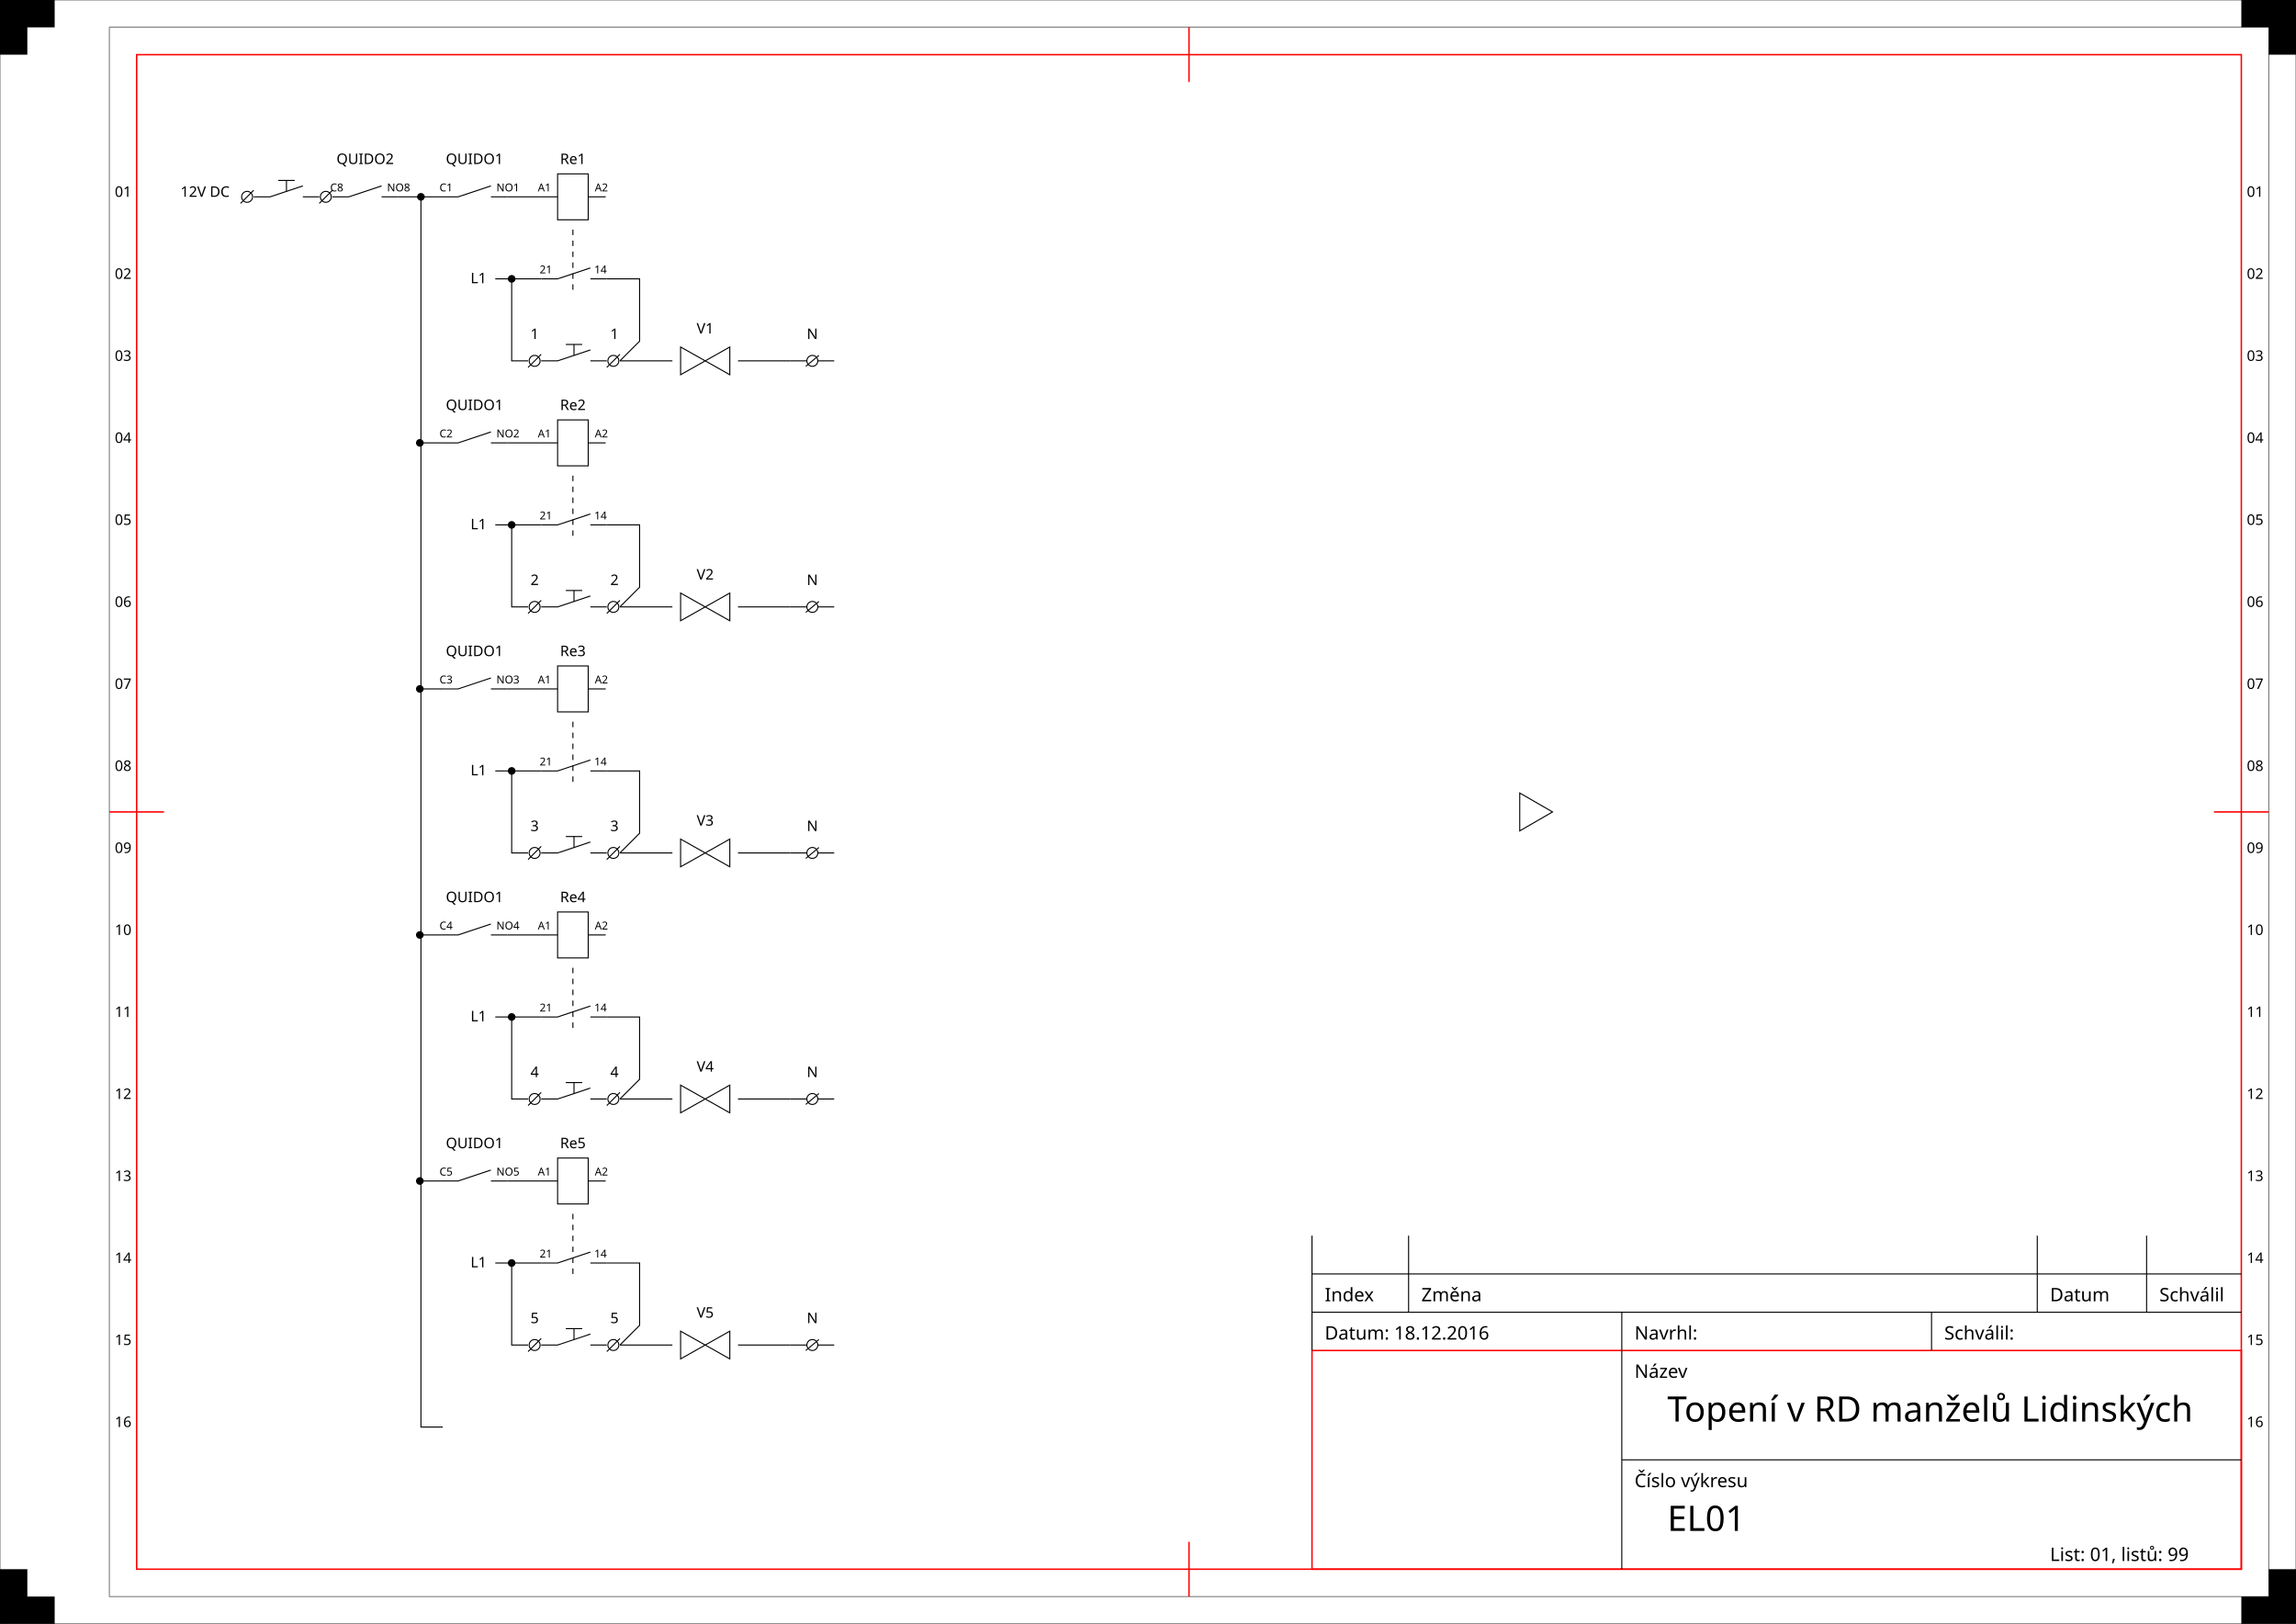
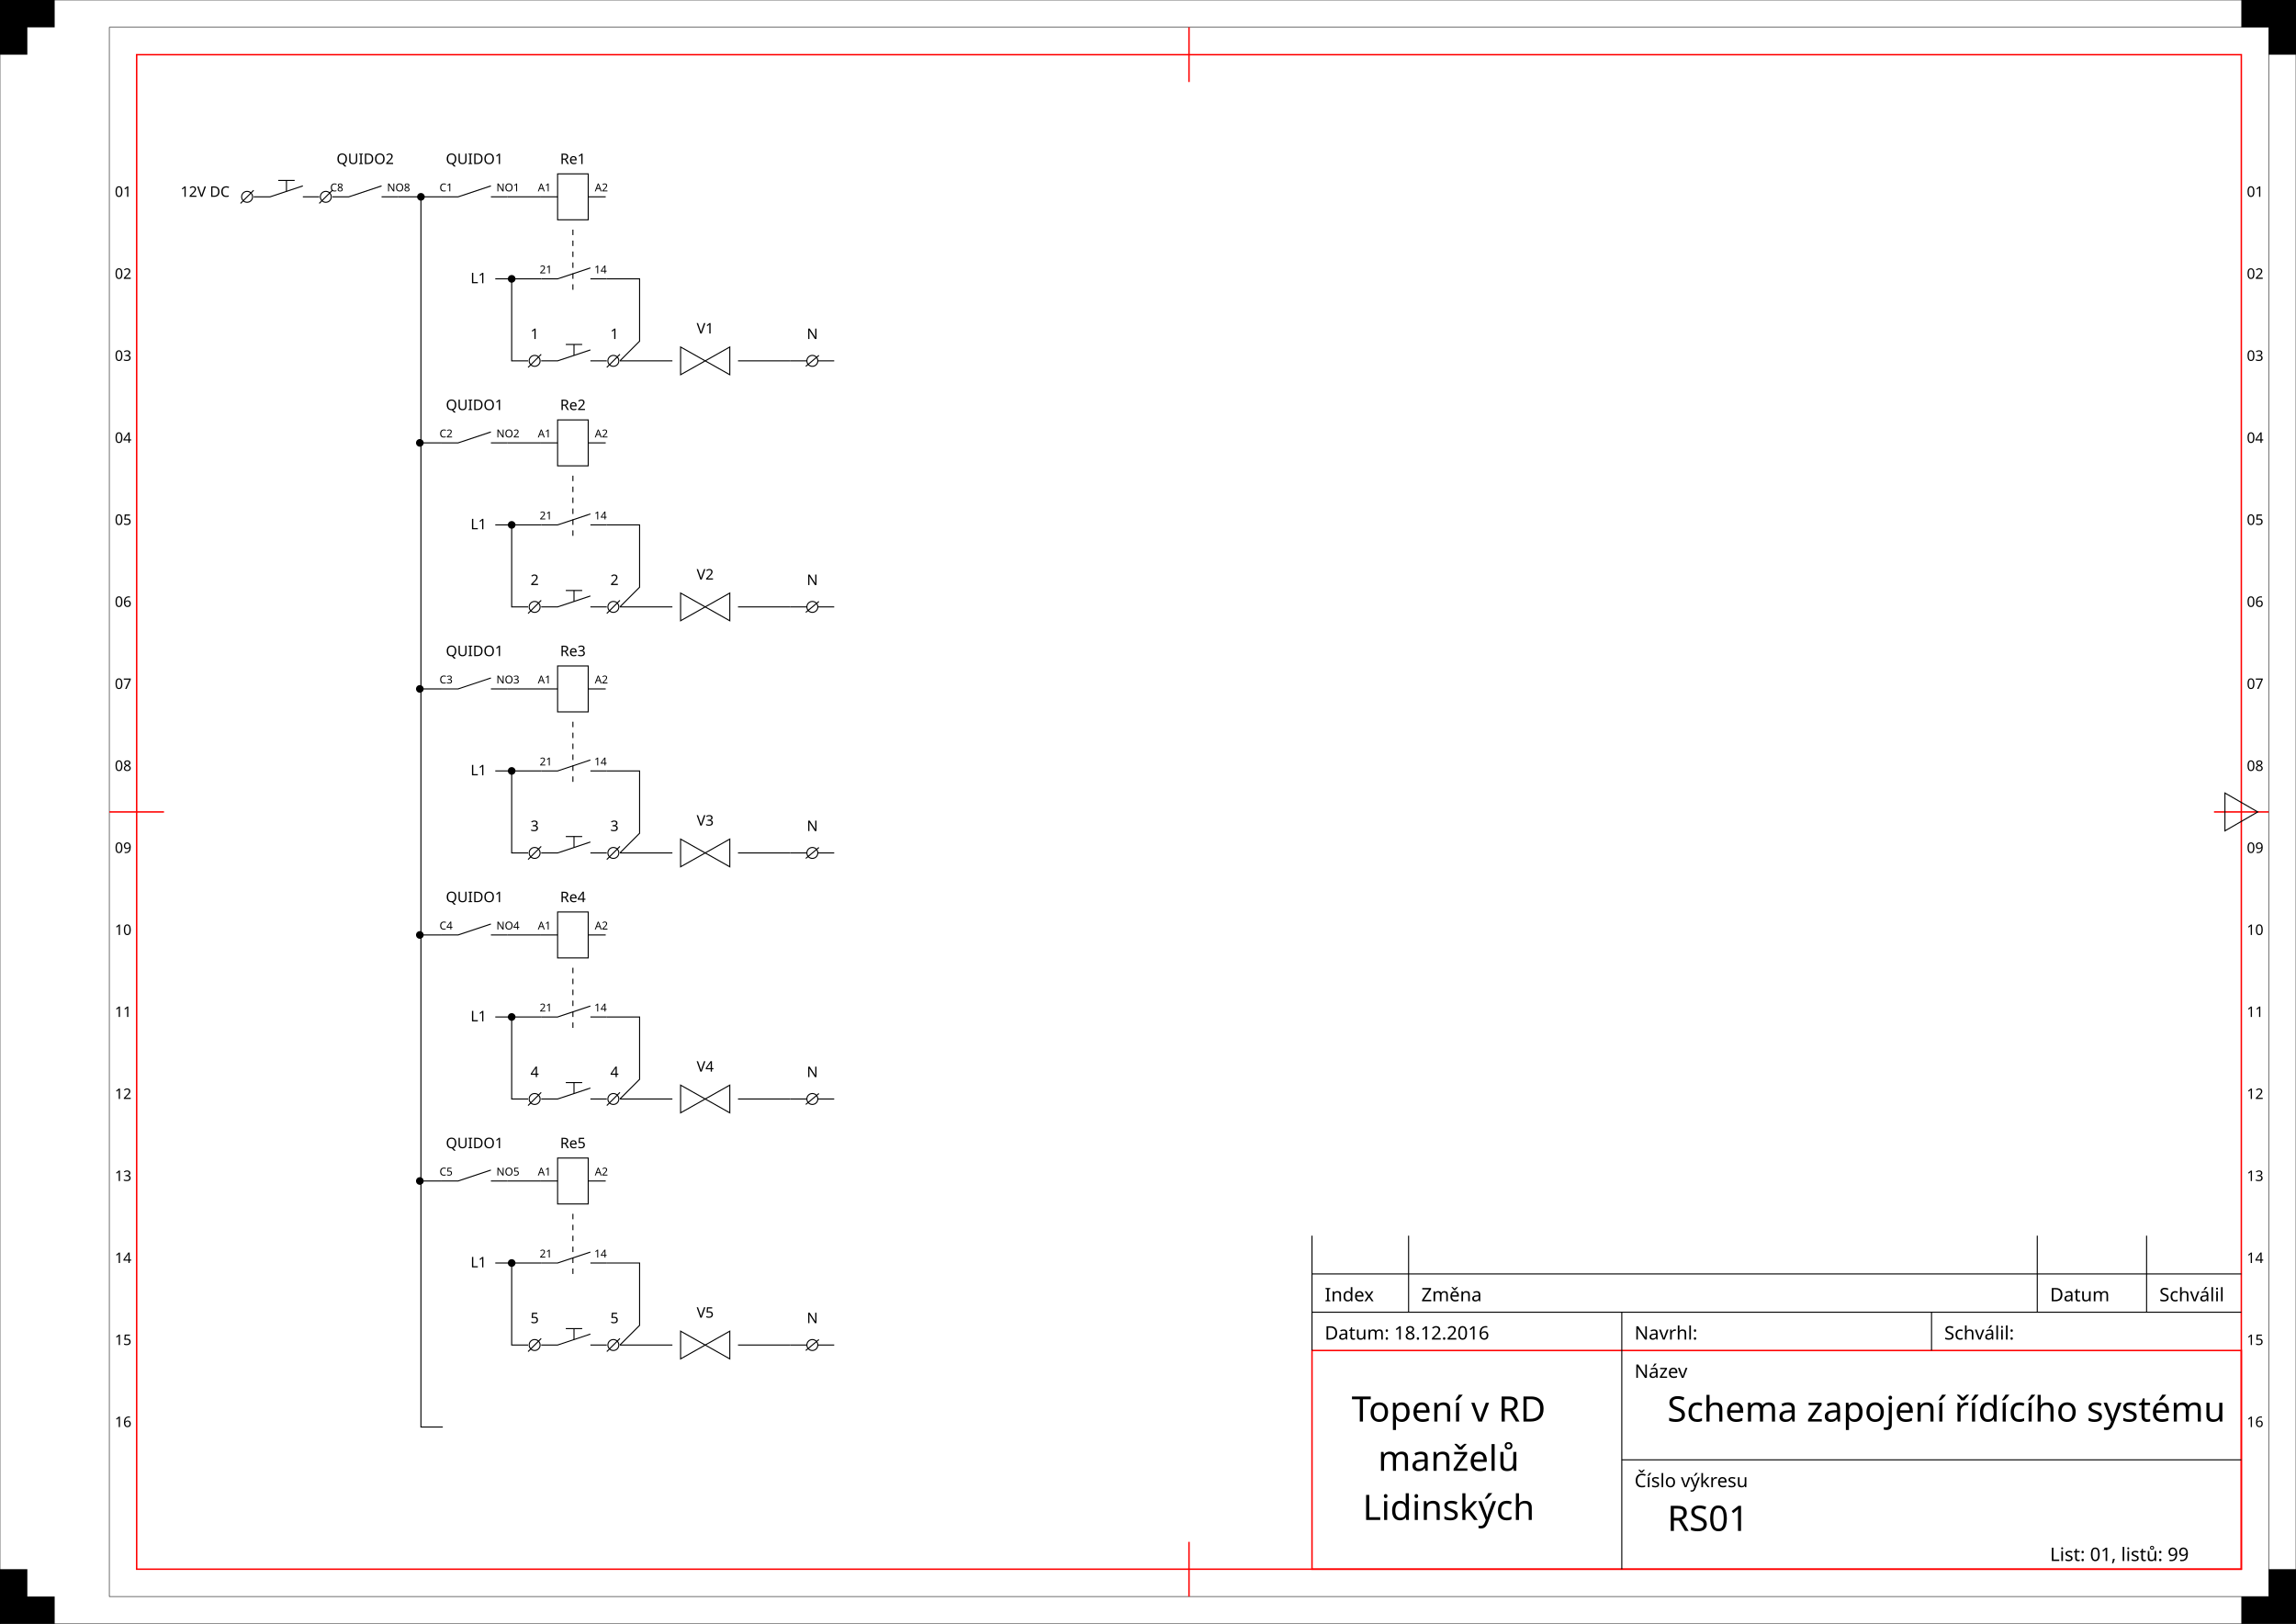
<svg xmlns="http://www.w3.org/2000/svg" xmlns:xlink="http://www.w3.org/1999/xlink" height="297mm" width="420mm" viewBox="0 0 4200 2970">
  <defs>
    <style type="text/css">
      .bold-line {
        stroke: #ff0000;
        stroke-width: 0.7mm;
        fill: none;
      }
      .mid-line {
        stroke: #000000;
        stroke-width: 0.5mm;
        fill: none;
      }
      .thin-line {
        stroke: #000000;
	stroke-width: 0.25mm;
	fill: none;
      }
      .component {
        stroke: #000000;
        stroke-width: 0.5mm;
        fill: none;
      }
      text.component {
        font-size: 15pt;
        font-family: sans-serif;
        fill: black;
        stroke: none;
      }
      .component-frame {
        stroke: none;
        stroke-width: 4;
        fill: none;
      }
      text {
        font-size:20pt;
        font-family:sans-serif;
        fill: black;
        stroke: none;
      }
      .tiny-text {
        font-size: 9mm;
        font-family: sans-serif;
        fill: black;
        stroke: none;
      }
      .small-text {
        font-size: 12mm;
        font-family: sans-serif;
        fill: black;
        stroke: none;
      }
      .mid-text {
        font-size: 17mm;
        font-family: sans-serif;
        fill: black;
        stroke: none;
      }
      .big-text {
        font-size: 25mm;
        font-family: sans-serif;
        fill: black;
        stroke: none;
      }
      .huge-text {
        font-size: 37mm;
        font-family: sans-serif;
        fill: black;
        stroke: none;
      }
      .dash-line {
        stroke-dasharray: 10 10;
      }
    </style>
    <g id="coil" class="component">
      <rect class="component-frame" x="0" y="0" width="120" height="120" />
      <rect x="32" y="18" width="56" height="84" />
      <path d="M0,60 l32,0" />
      <path d="M88,60 l32,0" />
    </g>
    <g id="coil-A12" class="component">
      <use xlink:href="#coil" />
      <text class="component" x="20" y="50" style="text-anchor:end;">A1</text>
      <text class="component" x="100" y="50" style="text-anchor:start;">A2</text>
    </g>
    <g id="contact" class="component">
      <rect class="component-frame" x="0" y="0" width="120" height="120" />
      <path d="M0,60 l30,0 l60,-20" />
      <path d="M90,60 L120,60" />
    </g>
    <g id="contact-switch" class="component">
      <rect class="component-frame" x="0" y="0" width="120" height="120" />
      <path d="M0,60 l30,0 l60,-20" />
      <path d="M90,60 L120,60" />
    </g>
    <g id="terminal-raw" class="component">
      <rect class="component-frame" x="0" y="0" width="24" height="24" />
      <circle cx="12" cy="12" r="10" />
      <path d="M0,24 L24,0" />
    </g>
    <g id="terminal1" class="component">
      <rect class="component-frame" x="0" y="0" width="80" height="120" />
      <circle cx="40" cy="60" r="10" />
      <path d="M28,70 l24,-20" />
      <path d="M0,60 l30,0" />
    </g>
    <g id="terminal" class="component">
      <rect class="component-frame" x="0" y="0" width="80" height="120" />
      <circle cx="40" cy="60" r="10" />
      <path d="M28,70 l24,-20" />
      <path d="M0,60 l30,0" />
      <path d="M50,60 l30,0" />
    </g>
    <g id="valve" class="component">
      <rect class="component-frame" x="0" y="0" width="120" height="120" />
      <path d="M15,85.36 L105,34.64 105,85.36 15,34.64z" />
    </g>
    <g id="spinac" class="component">
      <rect class="component-frame" x="0" y="0" width="168" height="120" />
      <use xlink:href="#contact" x="24" y="0" />
      <use xlink:href="#terminal-raw" x="144" y="48" />
      <use xlink:href="#terminal-raw" x="0" y="48" />
      <path d="M84,50 l0,-20" />
      <path d="M69,30 l30,0" />
    </g>
  </defs>
  <g>
    <rect x="0" y="0" height="2970" width="4200" class="thin-line" />
    <rect x="200" y="50" height="2870" width="3950" class="thin-line" />
    <rect x="250" y="100" height="2770" width="3850" class="bold-line" />
    <path d="M2175,50 l0,100" class="bold-line" />
    <path d="M2175,2920 l0,-100" class="bold-line" />
    <path d="M200,1485 l100,0" class="bold-line" />
    <path d="M4150,1485 l-100,0" class="bold-line" />
-     <path d="M0,0 L60,34.62 L60,-34.62z" class="mid-line" transform="translate(2840,1485)rotate(180)" />
+     <path d="M0,0 L60,34.62 L60,-34.62z" class="mid-line" transform="translate(4130,1485)rotate(180)" />
    <path d="M0,0 100,0 100,50 50,50 50,50 50,100 0,100z" style="stroke:none;fill:#000000;" />
    <path d="M0,0 100,0 100,50 50,50 50,50 50,100 0,100z" style="stroke:none;fill:#000000;" transform="translate(4200,0)rotate(90)" />
    <path d="M0,0 100,0 100,50 50,50 50,50 50,100 0,100z" style="stroke:none;fill:#000000;" transform="translate(0,2970)rotate(270)" />
    <path d="M0,0 100,0 100,50 50,50 50,50 50,100 0,100z" style="stroke:none;fill:#000000;" transform="translate(4200,2970)rotate(180)" />
    <g id="coordinates-vertical" class="tiny-text" transform="translate(210,360)">
      <text x="0" y="0">01</text>
      <text x="0" y="150">02</text>
      <text x="0" y="300">03</text>
      <text x="0" y="450">04</text>
      <text x="0" y="600">05</text>
      <text x="0" y="750">06</text>
      <text x="0" y="900">07</text>
      <text x="0" y="1050">08</text>
      <text x="0" y="1200">09</text>
      <text x="0" y="1350">10</text>
      <text x="0" y="1500">11</text>
      <text x="0" y="1650">12</text>
      <text x="0" y="1800">13</text>
      <text x="0" y="1950">14</text>
      <text x="0" y="2100">15</text>
      <text x="0" y="2250">16</text>
    </g>
    <use xlink:href="#coordinates-vertical" x="3900" y="0" />
  </g>
  <g transform="translate(2400,2470)">
    <rect x="0" y="0" width="1700" height="400" class="bold-line" />
    <path d="M566.7,200 1700,200" class="mid-line" />
    <path d="M566.7,-70 l0,470" class="mid-line" />
    <path d="M0,-70 l1700,0" class="mid-line" />
    <path d="M0,-140 l1700,0" class="mid-line" />
    <path d="M0,-210 l0,210" class="mid-line" />
    <path d="M176.7,-210 l0,140" class="mid-line" />
    <path d="M1326.7,-210 l0,140" class="mid-line" />
    <path d="M1526.7,-210 l0,140" class="mid-line" />
    <path d="M1133.3,-70 l0,70" class="mid-line" />
    <text x="590" y="50" class="tiny-text">Název</text>
-     <text x="650" y="130" class="mid-text">Topení v RD manželů Lidinských</text>
+     <text x="650" y="130" class="mid-text">Schema zapojení řídícího systému</text>
+     <text x="250" y="130" class="mid-text" style="text-anchor:middle;">Topení v RD</text>
+     <text x="250" y="220" class="mid-text" style="text-anchor:middle;">manželů</text>
+     <text x="250" y="310" class="mid-text" style="text-anchor:middle;">Lidinských</text>
    <text x="590" y="250" class="tiny-text">Číslo výkresu</text>
-     <text x="650" y="330" class="mid-text">EL01</text>
+     <text x="650" y="330" class="mid-text">RS01</text>
    <text x="1350" y="385" class="tiny-text">List: 01, listů: 99</text>
    <text x="23.3" y="-20" class="tiny-text">Datum: 18.12.2016</text>
    <text x="590" y="-20" class="tiny-text">Navrhl:</text>
    <text x="1156.6" y="-20" class="tiny-text">Schválil:</text>
    <text x="23.3" y="-90" class="tiny-text">Index</text>
    <text x="200" y="-90" class="tiny-text">Změna</text>
    <text x="1350" y="-90" class="tiny-text">Datum</text>
    <text x="1550" y="-90" class="tiny-text">Schválil</text>
  </g>
  <g transform="translate(300, 0)">
    <g id="rung1" transform="translate(120, 300)">
      <g>
        <text x="0" y="60" style="text-anchor:end;">12V DC</text>
        <g transform="translate(20,0)">
          <use xlink:href="#spinac" x="0" y="0" />
          <g transform="translate(168,0)">
            <use xlink:href="#contact" x="0" y="0" />
            <text class="component" x="20" y="50" style="text-anchor:end;">C8</text>
            <text class="component" x="100" y="50" style="text-anchor:start;">NO8</text>
            <text x="60" y="0" style="text-anchor:middle;">QUIDO2</text>
            <g transform="translate(120,0)">
              <path class="mid-line" d="M0,60 l80,0" />
              <g transform="translate(80,0)" id="part1">
                <use xlink:href="#contact" x="0" y="0" />
                <text class="component" x="20" y="50" style="text-anchor:end;">C1</text>
                <text class="component" x="100" y="50" style="text-anchor:start;">NO1</text>
                <text x="60" y="0" style="text-anchor:middle;">QUIDO1</text>
                <g transform="translate(120,0)">
                  <path class="mid-line" d="M0,60 l60,0" />
                  <g transform="translate(60,0)">
                    <use xlink:href="#coil-A12" x="0" y="0" />
                    <path class="mid-line dash-line" d="M60,120 l0,120" />
                    <text x="60" y="0" style="text-anchor:middle;">Re1</text>
                  </g>
                </g>
              </g>
            </g>
          </g>
        </g>
      </g>
    </g>
    <g transform="translate(120, 450)">
      <g id="part2">
        <g transform="translate(470,0)">
          <text x="0" y="68" style="text-anchor:end;">L1</text>
          <g transform="translate(16,0)">
            <circle cx="30" cy="60" r="7" style="fill:black;" />
            <path class="mid-line" d="M0,60 l84,0" />
            <path class="mid-line" d="M30,60 l0,150 l30,0" />
            <use xlink:href="#contact" x="84" y="0" />
            <text class="component" x="104" y="50" style="text-anchor:end;">21</text>
            <text class="component" x="204" y="50" style="text-anchor:end;">14</text>
            <use xlink:href="#spinac" x="60" y="150" />
            <text x="72" y="170" style="text-anchor:middle;">1</text>
            <text x="218" y="170" style="text-anchor:middle;">1</text>
            <g transform="translate(204,0)">
              <path class="mid-line" d="M0,60 l60,0 l0,114 l-36,36" />
              <path class="mid-line" d="M24,210 l96,0" />
              <g transform="translate(120,150)">
                <use xlink:href="#valve" x="0" y="0" />
                <text x="60" y="10" style="text-anchor:middle;">V1</text>
                <g transform="translate(120,0)">
                  <path class="mid-line" d="M0,60 l96,0" />
                  <g transform="translate(96,0)">
                    <use xlink:href="#terminal" x="0" y="0" />
                    <text x="40" y="20" style="text-anchor:middle;">N</text>
                  </g>
                </g>
              </g>
            </g>
          </g>
        </g>
      </g>
    </g>
    <path class="mid-line" d="M470,360 l0,2250 l40,0" />
    <circle cx="470" cy="360" r="7" style="fill:black;" />
    <g id="rung4" transform="translate(120, 750)">
      <g>
        <g transform="translate(348,0)">
          <circle cx="0" cy="60" r="7" style="fill:black;" />
          <path class="mid-line" d="M0,60 l40,0" />
          <g transform="translate(40,0)">
            <use xlink:href="#contact" x="0" y="0" />
            <text class="component" x="20" y="50" style="text-anchor:end;">C2</text>
            <text class="component" x="100" y="50" style="text-anchor:start;">NO2</text>
            <text x="60" y="0" style="text-anchor:middle;">QUIDO1</text>
            <g transform="translate(120,0)">
              <path class="mid-line" d="M0,60 l60,0" />
              <g transform="translate(60,0)">
                <use xlink:href="#coil-A12" x="0" y="0" />
                <path class="mid-line dash-line" d="M60,120 l0,120" />
                <text x="60" y="0" style="text-anchor:middle;">Re2</text>
              </g>
            </g>
          </g>
        </g>
      </g>
    </g>
    <g transform="translate(120, 900)">
      <g>
        <g transform="translate(470,0)">
          <text x="0" y="68" style="text-anchor:end;">L1</text>
          <g transform="translate(16,0)">
            <circle cx="30" cy="60" r="7" style="fill:black;" />
            <path class="mid-line" d="M0,60 l84,0" />
            <path class="mid-line" d="M30,60 l0,150 l30,0" />
            <use xlink:href="#contact" x="84" y="0" />
            <text class="component" x="104" y="50" style="text-anchor:end;">21</text>
            <text class="component" x="204" y="50" style="text-anchor:end;">14</text>
            <use xlink:href="#spinac" x="60" y="150" />
            <text x="72" y="170" style="text-anchor:middle;">2</text>
            <text x="218" y="170" style="text-anchor:middle;">2</text>
            <g transform="translate(204,0)">
              <path class="mid-line" d="M0,60 l60,0 l0,114 l-36,36" />
              <path class="mid-line" d="M24,210 l96,0" />
              <g transform="translate(120,150)">
                <use xlink:href="#valve" x="0" y="0" />
                <text x="60" y="10" style="text-anchor:middle;">V2</text>
                <g transform="translate(120,0)">
                  <path class="mid-line" d="M0,60 l96,0" />
                  <g transform="translate(96,0)">
                    <use xlink:href="#terminal" x="0" y="0" />
                    <text x="40" y="20" style="text-anchor:middle;">N</text>
                  </g>
                </g>
              </g>
            </g>
          </g>
        </g>
      </g>
    </g>
    <g id="rung7" transform="translate(120, 1200)">
      <g>
        <g transform="translate(348,0)">
          <circle cx="0" cy="60" r="7" style="fill:black;" />
          <path class="mid-line" d="M0,60 l40,0" />
          <g transform="translate(40,0)">
            <use xlink:href="#contact" x="0" y="0" />
            <text class="component" x="20" y="50" style="text-anchor:end;">C3</text>
            <text class="component" x="100" y="50" style="text-anchor:start;">NO3</text>
            <text x="60" y="0" style="text-anchor:middle;">QUIDO1</text>
            <g transform="translate(120,0)">
              <path class="mid-line" d="M0,60 l60,0" />
              <g transform="translate(60,0)">
                <use xlink:href="#coil-A12" x="0" y="0" />
                <path class="mid-line dash-line" d="M60,120 l0,120" />
                <text x="60" y="0" style="text-anchor:middle;">Re3</text>
              </g>
            </g>
          </g>
        </g>
      </g>
    </g>
    <g transform="translate(120, 1350)">
      <g>
        <g transform="translate(470,0)">
          <text x="0" y="68" style="text-anchor:end;">L1</text>
          <g transform="translate(16,0)">
            <circle cx="30" cy="60" r="7" style="fill:black;" />
            <path class="mid-line" d="M0,60 l84,0" />
            <path class="mid-line" d="M30,60 l0,150 l30,0" />
            <use xlink:href="#contact" x="84" y="0" />
            <text class="component" x="104" y="50" style="text-anchor:end;">21</text>
            <text class="component" x="204" y="50" style="text-anchor:end;">14</text>
            <use xlink:href="#spinac" x="60" y="150" />
            <text x="72" y="170" style="text-anchor:middle;">3</text>
            <text x="218" y="170" style="text-anchor:middle;">3</text>
            <g transform="translate(204,0)">
              <path class="mid-line" d="M0,60 l60,0 l0,114 l-36,36" />
              <path class="mid-line" d="M24,210 l96,0" />
              <g transform="translate(120,150)">
                <use xlink:href="#valve" x="0" y="0" />
                <text x="60" y="10" style="text-anchor:middle;">V3</text>
                <g transform="translate(120,0)">
                  <path class="mid-line" d="M0,60 l96,0" />
                  <g transform="translate(96,0)">
                    <use xlink:href="#terminal" x="0" y="0" />
                    <text x="40" y="20" style="text-anchor:middle;">N</text>
                  </g>
                </g>
              </g>
            </g>
          </g>
        </g>
      </g>
    </g>
    <g id="rung7" transform="translate(120, 1650)">
      <g>
        <g transform="translate(348,0)">
          <circle cx="0" cy="60" r="7" style="fill:black;" />
          <path class="mid-line" d="M0,60 l40,0" />
          <g transform="translate(40,0)">
            <use xlink:href="#contact" x="0" y="0" />
            <text class="component" x="20" y="50" style="text-anchor:end;">C4</text>
            <text class="component" x="100" y="50" style="text-anchor:start;">NO4</text>
            <text x="60" y="0" style="text-anchor:middle;">QUIDO1</text>
            <g transform="translate(120,0)">
              <path class="mid-line" d="M0,60 l60,0" />
              <g transform="translate(60,0)">
                <use xlink:href="#coil-A12" x="0" y="0" />
                <path class="mid-line dash-line" d="M60,120 l0,120" />
                <text x="60" y="0" style="text-anchor:middle;">Re4</text>
              </g>
            </g>
          </g>
        </g>
      </g>
    </g>
    <g transform="translate(120, 1800)">
      <g>
        <g transform="translate(470,0)">
          <text x="0" y="68" style="text-anchor:end;">L1</text>
          <g transform="translate(16,0)">
            <circle cx="30" cy="60" r="7" style="fill:black;" />
            <path class="mid-line" d="M0,60 l84,0" />
            <path class="mid-line" d="M30,60 l0,150 l30,0" />
            <use xlink:href="#contact" x="84" y="0" />
            <text class="component" x="104" y="50" style="text-anchor:end;">21</text>
            <text class="component" x="204" y="50" style="text-anchor:end;">14</text>
            <use xlink:href="#spinac" x="60" y="150" />
            <text x="72" y="170" style="text-anchor:middle;">4</text>
            <text x="218" y="170" style="text-anchor:middle;">4</text>
            <g transform="translate(204,0)">
              <path class="mid-line" d="M0,60 l60,0 l0,114 l-36,36" />
              <path class="mid-line" d="M24,210 l96,0" />
              <g transform="translate(120,150)">
                <use xlink:href="#valve" x="0" y="0" />
                <text x="60" y="10" style="text-anchor:middle;">V4</text>
                <g transform="translate(120,0)">
                  <path class="mid-line" d="M0,60 l96,0" />
                  <g transform="translate(96,0)">
                    <use xlink:href="#terminal" x="0" y="0" />
                    <text x="40" y="20" style="text-anchor:middle;">N</text>
                  </g>
                </g>
              </g>
            </g>
          </g>
        </g>
      </g>
    </g>
    <g id="rung13" transform="translate(120, 2100)">
      <g>
        <g transform="translate(348,0)">
          <circle cx="0" cy="60" r="7" style="fill:black;" />
          <path class="mid-line" d="M0,60 l40,0" />
          <g transform="translate(40,0)">
            <use xlink:href="#contact" x="0" y="0" />
            <text class="component" x="20" y="50" style="text-anchor:end;">C5</text>
            <text class="component" x="100" y="50" style="text-anchor:start;">NO5</text>
            <text x="60" y="0" style="text-anchor:middle;">QUIDO1</text>
            <g transform="translate(120,0)">
              <path class="mid-line" d="M0,60 l60,0" />
              <g transform="translate(60,0)">
                <use xlink:href="#coil-A12" x="0" y="0" />
                <path class="mid-line dash-line" d="M60,120 l0,120" />
                <text x="60" y="0" style="text-anchor:middle;">Re5</text>
              </g>
            </g>
          </g>
        </g>
      </g>
    </g>
    <g transform="translate(120, 2250)">
      <g>
        <g transform="translate(470,0)">
          <text x="0" y="68" style="text-anchor:end;">L1</text>
          <g transform="translate(16,0)">
            <circle cx="30" cy="60" r="7" style="fill:black;" />
            <path class="mid-line" d="M0,60 l84,0" />
            <path class="mid-line" d="M30,60 l0,150 l30,0" />
            <use xlink:href="#contact" x="84" y="0" />
            <text class="component" x="104" y="50" style="text-anchor:end;">21</text>
            <text class="component" x="204" y="50" style="text-anchor:end;">14</text>
            <use xlink:href="#spinac" x="60" y="150" />
            <text x="72" y="170" style="text-anchor:middle;">5</text>
            <text x="218" y="170" style="text-anchor:middle;">5</text>
            <g transform="translate(204,0)">
              <path class="mid-line" d="M0,60 l60,0 l0,114 l-36,36" />
              <path class="mid-line" d="M24,210 l96,0" />
              <g transform="translate(120,150)">
                <use xlink:href="#valve" x="0" y="0" />
                <text x="60" y="10" style="text-anchor:middle;">V5</text>
                <g transform="translate(120,0)">
                  <path class="mid-line" d="M0,60 l96,0" />
                  <g transform="translate(96,0)">
                    <use xlink:href="#terminal" x="0" y="0" />
                    <text x="40" y="20" style="text-anchor:middle;">N</text>
                  </g>
                </g>
              </g>
            </g>
          </g>
        </g>
      </g>
    </g>
  </g>
</svg>
